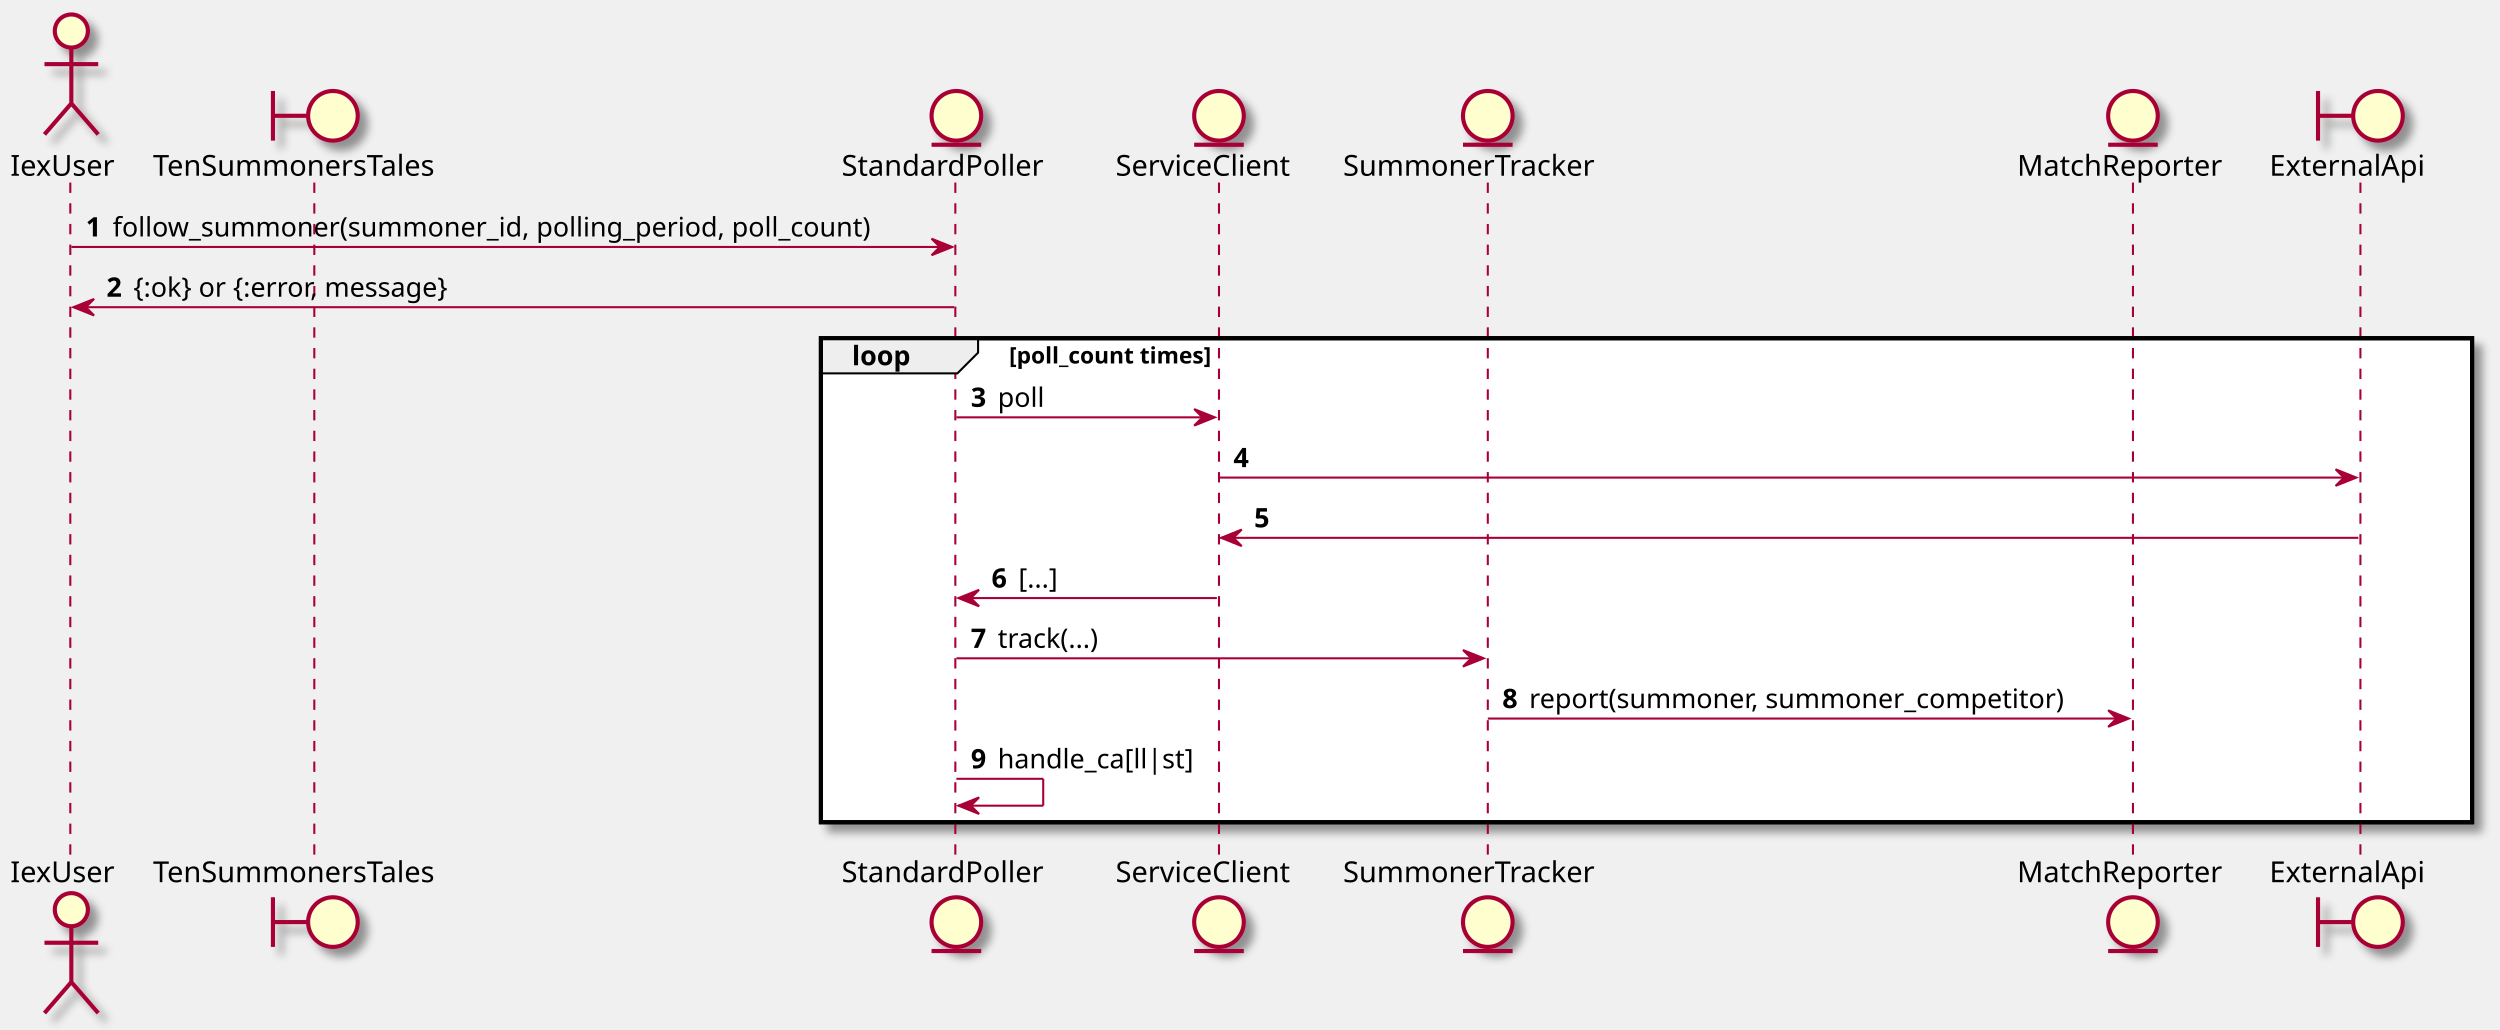
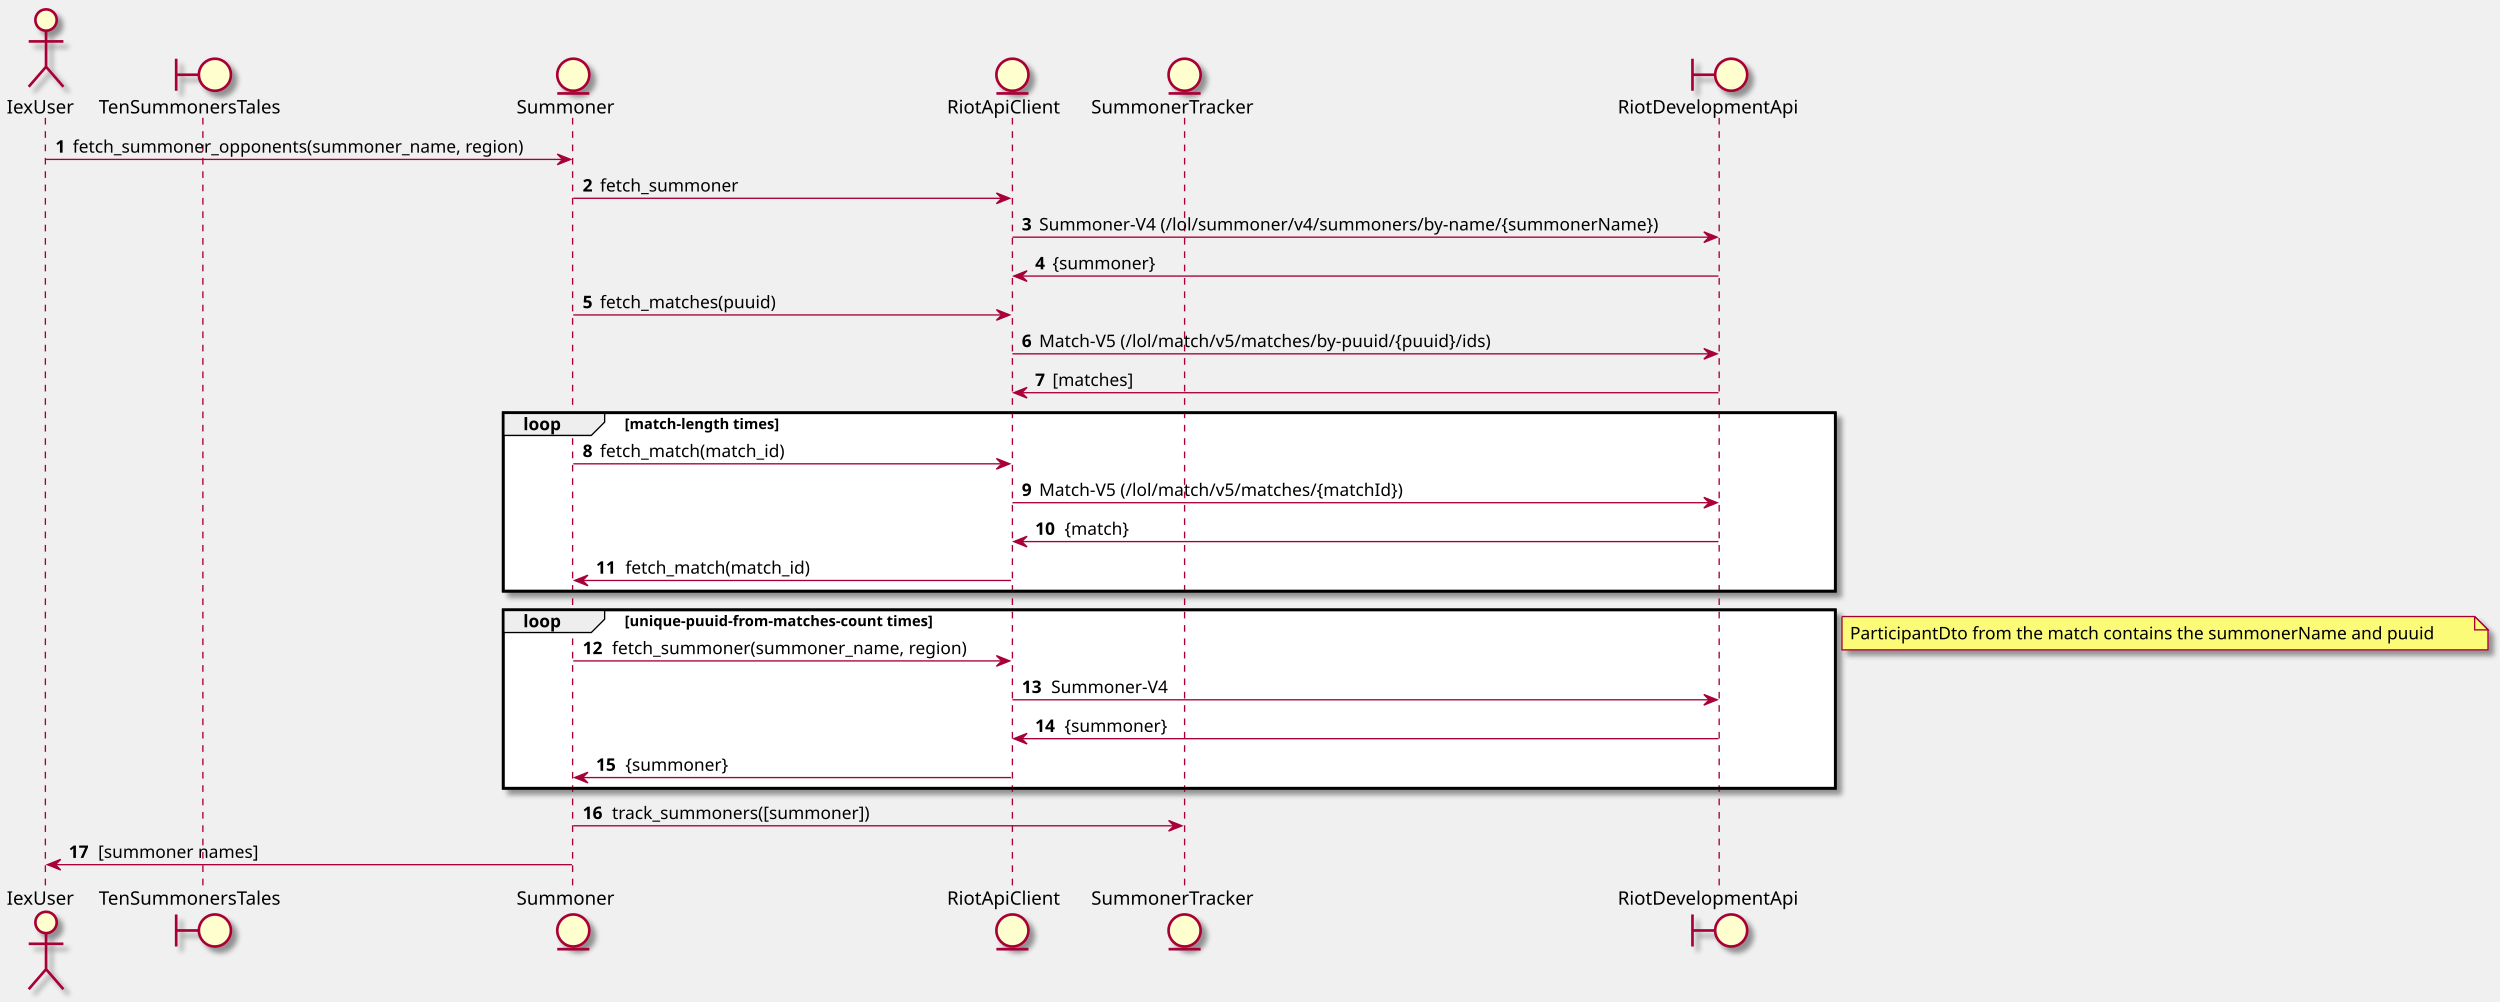
- <svg xmlns="http://www.w3.org/2000/svg" contentScriptType="application/ecmascript" contentStyleType="text/css" height="498px" preserveAspectRatio="none" style="width:1209px;height:498px;background:#FFFFFF;" version="1.1" viewBox="0 0 1209 498" width="1209px" zoomAndPan="magnify">
+ <svg xmlns="http://www.w3.org/2000/svg" contentScriptType="application/ecmascript" contentStyleType="text/css" height="750px" preserveAspectRatio="none" style="width:1873px;height:750px;background:#FFFFFF;" version="1.1" viewBox="0 0 1873 750" width="1873px" zoomAndPan="magnify">
  <defs>
-     <filter height="300%" id="f1xxu3hbx9za25" width="300%" x="-1" y="-1">
+     <filter height="300%" id="f1d9ksfx1lgm5l" width="300%" x="-1" y="-1">
      <feGaussianBlur result="blurOut" stdDeviation="2.0" />
      <feColorMatrix in="blurOut" result="blurOut2" type="matrix" values="0 0 0 0 0 0 0 0 0 0 0 0 0 0 0 0 0 0 .4 0" />
      <feOffset dx="4.0" dy="4.0" in="blurOut2" result="blurOut3" />
      <feBlend in="SourceGraphic" in2="blurOut3" mode="normal" />
    </filter>
  </defs>
  <g>
-     <rect fill="#FFFFFF" filter="url(#f1xxu3hbx9za25)" height="234.062" style="stroke:#000000;stroke-width:2.0;" width="798.5" x="397" y="163.562" />
-     <line style="stroke:#A80036;stroke-width:1.0;stroke-dasharray:5.0,5.0;" x1="34" x2="34" y1="88.297" y2="414.625" />
-     <line style="stroke:#A80036;stroke-width:1.0;stroke-dasharray:5.0,5.0;" x1="152" x2="152" y1="88.297" y2="414.625" />
-     <line style="stroke:#A80036;stroke-width:1.0;stroke-dasharray:5.0,5.0;" x1="462" x2="462" y1="88.297" y2="414.625" />
-     <line style="stroke:#A80036;stroke-width:1.0;stroke-dasharray:5.0,5.0;" x1="589.5" x2="589.5" y1="88.297" y2="414.625" />
-     <line style="stroke:#A80036;stroke-width:1.0;stroke-dasharray:5.0,5.0;" x1="719.5" x2="719.5" y1="88.297" y2="414.625" />
-     <line style="stroke:#A80036;stroke-width:1.0;stroke-dasharray:5.0,5.0;" x1="1031.5" x2="1031.5" y1="88.297" y2="414.625" />
-     <line style="stroke:#A80036;stroke-width:1.0;stroke-dasharray:5.0,5.0;" x1="1141.5" x2="1141.5" y1="88.297" y2="414.625" />
+     <rect fill="#FFFFFF" filter="url(#f1d9ksfx1lgm5l)" height="133.664" style="stroke:#000000;stroke-width:2.0;" width="998" x="377" y="309.227" />
+     <rect fill="#FFFFFF" filter="url(#f1d9ksfx1lgm5l)" height="133.664" style="stroke:#000000;stroke-width:2.0;" width="998" x="377" y="456.891" />
+     <line style="stroke:#A80036;stroke-width:1.0;stroke-dasharray:5.0,5.0;" x1="34" x2="34" y1="88.297" y2="665.82" />
+     <line style="stroke:#A80036;stroke-width:1.0;stroke-dasharray:5.0,5.0;" x1="152" x2="152" y1="88.297" y2="665.82" />
+     <line style="stroke:#A80036;stroke-width:1.0;stroke-dasharray:5.0,5.0;" x1="429" x2="429" y1="88.297" y2="665.82" />
+     <line style="stroke:#A80036;stroke-width:1.0;stroke-dasharray:5.0,5.0;" x1="758.5" x2="758.5" y1="88.297" y2="665.82" />
+     <line style="stroke:#A80036;stroke-width:1.0;stroke-dasharray:5.0,5.0;" x1="887.5" x2="887.5" y1="88.297" y2="665.82" />
+     <line style="stroke:#A80036;stroke-width:1.0;stroke-dasharray:5.0,5.0;" x1="1288" x2="1288" y1="88.297" y2="665.82" />
    <text fill="#000000" font-family="sans-serif" font-size="14" lengthAdjust="spacing" textLength="53" x="5" y="84.995">IexUser</text>
-     <ellipse cx="34.5" cy="15" fill="#FEFECE" filter="url(#f1xxu3hbx9za25)" rx="8" ry="8" style="stroke:#A80036;stroke-width:2.0;" />
-     <path d="M34.5,23 L34.5,50 M21.5,31 L47.5,31 M34.5,50 L21.5,65 M34.5,50 L47.5,65 " fill="none" filter="url(#f1xxu3hbx9za25)" style="stroke:#A80036;stroke-width:2.0;" />
-     <text fill="#000000" font-family="sans-serif" font-size="14" lengthAdjust="spacing" textLength="53" x="5" y="426.62">IexUser</text>
-     <ellipse cx="34.5" cy="439.922" fill="#FEFECE" filter="url(#f1xxu3hbx9za25)" rx="8" ry="8" style="stroke:#A80036;stroke-width:2.0;" />
-     <path d="M34.5,447.922 L34.5,474.922 M21.5,455.922 L47.5,455.922 M34.5,474.922 L21.5,489.922 M34.5,474.922 L47.5,489.922 " fill="none" filter="url(#f1xxu3hbx9za25)" style="stroke:#A80036;stroke-width:2.0;" />
+     <ellipse cx="34.5" cy="15" fill="#FEFECE" filter="url(#f1d9ksfx1lgm5l)" rx="8" ry="8" style="stroke:#A80036;stroke-width:2.0;" />
+     <path d="M34.5,23 L34.5,50 M21.5,31 L47.5,31 M34.5,50 L21.5,65 M34.5,50 L47.5,65 " fill="none" filter="url(#f1d9ksfx1lgm5l)" style="stroke:#A80036;stroke-width:2.0;" />
+     <text fill="#000000" font-family="sans-serif" font-size="14" lengthAdjust="spacing" textLength="53" x="5" y="677.815">IexUser</text>
+     <ellipse cx="34.5" cy="691.117" fill="#FEFECE" filter="url(#f1d9ksfx1lgm5l)" rx="8" ry="8" style="stroke:#A80036;stroke-width:2.0;" />
+     <path d="M34.5,699.117 L34.5,726.117 M21.5,707.117 L47.5,707.117 M34.5,726.117 L21.5,741.117 M34.5,726.117 L47.5,741.117 " fill="none" filter="url(#f1d9ksfx1lgm5l)" style="stroke:#A80036;stroke-width:2.0;" />
    <text fill="#000000" font-family="sans-serif" font-size="14" lengthAdjust="spacing" textLength="151" x="74" y="84.995">TenSummonersTales</text>
-     <path d="M132,44 L132,68 M132,56 L149,56 " fill="none" filter="url(#f1xxu3hbx9za25)" style="stroke:#A80036;stroke-width:2.0;" />
-     <ellipse cx="161" cy="56" fill="#FEFECE" filter="url(#f1xxu3hbx9za25)" rx="12" ry="12" style="stroke:#A80036;stroke-width:2.0;" />
-     <text fill="#000000" font-family="sans-serif" font-size="14" lengthAdjust="spacing" textLength="151" x="74" y="426.62">TenSummonersTales</text>
-     <path d="M132,433.922 L132,457.922 M132,445.922 L149,445.922 " fill="none" filter="url(#f1xxu3hbx9za25)" style="stroke:#A80036;stroke-width:2.0;" />
-     <ellipse cx="161" cy="445.922" fill="#FEFECE" filter="url(#f1xxu3hbx9za25)" rx="12" ry="12" style="stroke:#A80036;stroke-width:2.0;" />
-     <text fill="#000000" font-family="sans-serif" font-size="14" lengthAdjust="spacing" textLength="105" x="407" y="84.995">StandardPoller</text>
-     <ellipse cx="462.5" cy="56" fill="#FEFECE" filter="url(#f1xxu3hbx9za25)" rx="12" ry="12" style="stroke:#A80036;stroke-width:2.0;" />
-     <line style="stroke:#A80036;stroke-width:2.0;" x1="450.5" x2="474.5" y1="70" y2="70" />
-     <text fill="#000000" font-family="sans-serif" font-size="14" lengthAdjust="spacing" textLength="105" x="407" y="426.62">StandardPoller</text>
-     <ellipse cx="462.5" cy="445.922" fill="#FEFECE" filter="url(#f1xxu3hbx9za25)" rx="12" ry="12" style="stroke:#A80036;stroke-width:2.0;" />
-     <line style="stroke:#A80036;stroke-width:2.0;" x1="450.5" x2="474.5" y1="459.922" y2="459.922" />
-     <text fill="#000000" font-family="sans-serif" font-size="14" lengthAdjust="spacing" textLength="94" x="539.5" y="84.995">ServiceClient</text>
-     <ellipse cx="589.5" cy="56" fill="#FEFECE" filter="url(#f1xxu3hbx9za25)" rx="12" ry="12" style="stroke:#A80036;stroke-width:2.0;" />
-     <line style="stroke:#A80036;stroke-width:2.0;" x1="577.5" x2="601.5" y1="70" y2="70" />
-     <text fill="#000000" font-family="sans-serif" font-size="14" lengthAdjust="spacing" textLength="94" x="539.5" y="426.62">ServiceClient</text>
-     <ellipse cx="589.5" cy="445.922" fill="#FEFECE" filter="url(#f1xxu3hbx9za25)" rx="12" ry="12" style="stroke:#A80036;stroke-width:2.0;" />
-     <line style="stroke:#A80036;stroke-width:2.0;" x1="577.5" x2="601.5" y1="459.922" y2="459.922" />
-     <text fill="#000000" font-family="sans-serif" font-size="14" lengthAdjust="spacing" textLength="134" x="649.5" y="84.995">SummonerTracker</text>
-     <ellipse cx="719.5" cy="56" fill="#FEFECE" filter="url(#f1xxu3hbx9za25)" rx="12" ry="12" style="stroke:#A80036;stroke-width:2.0;" />
-     <line style="stroke:#A80036;stroke-width:2.0;" x1="707.5" x2="731.5" y1="70" y2="70" />
-     <text fill="#000000" font-family="sans-serif" font-size="14" lengthAdjust="spacing" textLength="134" x="649.5" y="426.62">SummonerTracker</text>
-     <ellipse cx="719.5" cy="445.922" fill="#FEFECE" filter="url(#f1xxu3hbx9za25)" rx="12" ry="12" style="stroke:#A80036;stroke-width:2.0;" />
-     <line style="stroke:#A80036;stroke-width:2.0;" x1="707.5" x2="731.5" y1="459.922" y2="459.922" />
-     <text fill="#000000" font-family="sans-serif" font-size="14" lengthAdjust="spacing" textLength="106" x="975.5" y="84.995">MatchReporter</text>
-     <ellipse cx="1031.5" cy="56" fill="#FEFECE" filter="url(#f1xxu3hbx9za25)" rx="12" ry="12" style="stroke:#A80036;stroke-width:2.0;" />
-     <line style="stroke:#A80036;stroke-width:2.0;" x1="1019.5" x2="1043.5" y1="70" y2="70" />
-     <text fill="#000000" font-family="sans-serif" font-size="14" lengthAdjust="spacing" textLength="106" x="975.5" y="426.62">MatchReporter</text>
-     <ellipse cx="1031.5" cy="445.922" fill="#FEFECE" filter="url(#f1xxu3hbx9za25)" rx="12" ry="12" style="stroke:#A80036;stroke-width:2.0;" />
-     <line style="stroke:#A80036;stroke-width:2.0;" x1="1019.5" x2="1043.5" y1="459.922" y2="459.922" />
-     <text fill="#000000" font-family="sans-serif" font-size="14" lengthAdjust="spacing" textLength="82" x="1097.5" y="84.995">ExternalApi</text>
-     <path d="M1121,44 L1121,68 M1121,56 L1138,56 " fill="none" filter="url(#f1xxu3hbx9za25)" style="stroke:#A80036;stroke-width:2.0;" />
-     <ellipse cx="1150" cy="56" fill="#FEFECE" filter="url(#f1xxu3hbx9za25)" rx="12" ry="12" style="stroke:#A80036;stroke-width:2.0;" />
-     <text fill="#000000" font-family="sans-serif" font-size="14" lengthAdjust="spacing" textLength="82" x="1097.5" y="426.62">ExternalApi</text>
-     <path d="M1121,433.922 L1121,457.922 M1121,445.922 L1138,445.922 " fill="none" filter="url(#f1xxu3hbx9za25)" style="stroke:#A80036;stroke-width:2.0;" />
-     <ellipse cx="1150" cy="445.922" fill="#FEFECE" filter="url(#f1xxu3hbx9za25)" rx="12" ry="12" style="stroke:#A80036;stroke-width:2.0;" />
-     <polygon fill="#A80036" points="450.5,115.43,460.5,119.43,450.5,123.43,454.5,119.43" style="stroke:#A80036;stroke-width:1.0;" />
-     <line style="stroke:#A80036;stroke-width:1.0;" x1="34.5" x2="456.5" y1="119.43" y2="119.43" />
+     <path d="M132,44 L132,68 M132,56 L149,56 " fill="none" filter="url(#f1d9ksfx1lgm5l)" style="stroke:#A80036;stroke-width:2.0;" />
+     <ellipse cx="161" cy="56" fill="#FEFECE" filter="url(#f1d9ksfx1lgm5l)" rx="12" ry="12" style="stroke:#A80036;stroke-width:2.0;" />
+     <text fill="#000000" font-family="sans-serif" font-size="14" lengthAdjust="spacing" textLength="151" x="74" y="677.815">TenSummonersTales</text>
+     <path d="M132,685.117 L132,709.117 M132,697.117 L149,697.117 " fill="none" filter="url(#f1d9ksfx1lgm5l)" style="stroke:#A80036;stroke-width:2.0;" />
+     <ellipse cx="161" cy="697.117" fill="#FEFECE" filter="url(#f1d9ksfx1lgm5l)" rx="12" ry="12" style="stroke:#A80036;stroke-width:2.0;" />
+     <text fill="#000000" font-family="sans-serif" font-size="14" lengthAdjust="spacing" textLength="79" x="387" y="84.995">Summoner</text>
+     <ellipse cx="429.5" cy="56" fill="#FEFECE" filter="url(#f1d9ksfx1lgm5l)" rx="12" ry="12" style="stroke:#A80036;stroke-width:2.0;" />
+     <line style="stroke:#A80036;stroke-width:2.0;" x1="417.5" x2="441.5" y1="70" y2="70" />
+     <text fill="#000000" font-family="sans-serif" font-size="14" lengthAdjust="spacing" textLength="79" x="387" y="677.815">Summoner</text>
+     <ellipse cx="429.5" cy="697.117" fill="#FEFECE" filter="url(#f1d9ksfx1lgm5l)" rx="12" ry="12" style="stroke:#A80036;stroke-width:2.0;" />
+     <line style="stroke:#A80036;stroke-width:2.0;" x1="417.5" x2="441.5" y1="711.117" y2="711.117" />
+     <text fill="#000000" font-family="sans-serif" font-size="14" lengthAdjust="spacing" textLength="92" x="709.5" y="84.995">RiotApiClient</text>
+     <ellipse cx="758.5" cy="56" fill="#FEFECE" filter="url(#f1d9ksfx1lgm5l)" rx="12" ry="12" style="stroke:#A80036;stroke-width:2.0;" />
+     <line style="stroke:#A80036;stroke-width:2.0;" x1="746.5" x2="770.5" y1="70" y2="70" />
+     <text fill="#000000" font-family="sans-serif" font-size="14" lengthAdjust="spacing" textLength="92" x="709.5" y="677.815">RiotApiClient</text>
+     <ellipse cx="758.5" cy="697.117" fill="#FEFECE" filter="url(#f1d9ksfx1lgm5l)" rx="12" ry="12" style="stroke:#A80036;stroke-width:2.0;" />
+     <line style="stroke:#A80036;stroke-width:2.0;" x1="746.5" x2="770.5" y1="711.117" y2="711.117" />
+     <text fill="#000000" font-family="sans-serif" font-size="14" lengthAdjust="spacing" textLength="134" x="817.5" y="84.995">SummonerTracker</text>
+     <ellipse cx="887.5" cy="56" fill="#FEFECE" filter="url(#f1d9ksfx1lgm5l)" rx="12" ry="12" style="stroke:#A80036;stroke-width:2.0;" />
+     <line style="stroke:#A80036;stroke-width:2.0;" x1="875.5" x2="899.5" y1="70" y2="70" />
+     <text fill="#000000" font-family="sans-serif" font-size="14" lengthAdjust="spacing" textLength="134" x="817.5" y="677.815">SummonerTracker</text>
+     <ellipse cx="887.5" cy="697.117" fill="#FEFECE" filter="url(#f1d9ksfx1lgm5l)" rx="12" ry="12" style="stroke:#A80036;stroke-width:2.0;" />
+     <line style="stroke:#A80036;stroke-width:2.0;" x1="875.5" x2="899.5" y1="711.117" y2="711.117" />
+     <text fill="#000000" font-family="sans-serif" font-size="14" lengthAdjust="spacing" textLength="147" x="1212" y="84.995">RiotDevelopmentApi</text>
+     <path d="M1268,44 L1268,68 M1268,56 L1285,56 " fill="none" filter="url(#f1d9ksfx1lgm5l)" style="stroke:#A80036;stroke-width:2.0;" />
+     <ellipse cx="1297" cy="56" fill="#FEFECE" filter="url(#f1d9ksfx1lgm5l)" rx="12" ry="12" style="stroke:#A80036;stroke-width:2.0;" />
+     <text fill="#000000" font-family="sans-serif" font-size="14" lengthAdjust="spacing" textLength="147" x="1212" y="677.815">RiotDevelopmentApi</text>
+     <path d="M1268,685.117 L1268,709.117 M1268,697.117 L1285,697.117 " fill="none" filter="url(#f1d9ksfx1lgm5l)" style="stroke:#A80036;stroke-width:2.0;" />
+     <ellipse cx="1297" cy="697.117" fill="#FEFECE" filter="url(#f1d9ksfx1lgm5l)" rx="12" ry="12" style="stroke:#A80036;stroke-width:2.0;" />
+     <polygon fill="#A80036" points="417.5,115.43,427.5,119.43,417.5,123.43,421.5,119.43" style="stroke:#A80036;stroke-width:1.0;" />
+     <line style="stroke:#A80036;stroke-width:1.0;" x1="34.5" x2="423.5" y1="119.43" y2="119.43" />
    <text fill="#000000" font-family="sans-serif" font-size="13" font-weight="bold" lengthAdjust="spacing" textLength="9" x="41.5" y="114.364">1</text>
-     <text fill="#000000" font-family="sans-serif" font-size="13" lengthAdjust="spacing" textLength="391" x="54.5" y="114.364">follow_summoner(summoner_id, polling_period, poll_count)</text>
-     <polygon fill="#A80036" points="45.5,144.562,35.5,148.562,45.5,152.562,41.5,148.562" style="stroke:#A80036;stroke-width:1.0;" />
-     <line style="stroke:#A80036;stroke-width:1.0;" x1="39.5" x2="461.5" y1="148.562" y2="148.562" />
-     <text fill="#000000" font-family="sans-serif" font-size="13" font-weight="bold" lengthAdjust="spacing" textLength="9" x="51.5" y="143.497">2</text>
-     <text fill="#000000" font-family="sans-serif" font-size="13" lengthAdjust="spacing" textLength="175" x="64.5" y="143.497">{:ok} or {:error, message}</text>
-     <path d="M397,163.562 L473,163.562 L473,170.562 L463,180.562 L397,180.562 L397,163.562 " fill="#EEEEEE" style="stroke:#000000;stroke-width:1.0;" />
-     <rect fill="none" height="234.062" style="stroke:#000000;stroke-width:2.0;" width="798.5" x="397" y="163.562" />
-     <text fill="#000000" font-family="sans-serif" font-size="13" font-weight="bold" lengthAdjust="spacing" textLength="31" x="412" y="176.629">loop</text>
-     <text fill="#000000" font-family="sans-serif" font-size="11" font-weight="bold" lengthAdjust="spacing" textLength="114" x="488" y="175.773">[poll_count times]</text>
-     <polygon fill="#A80036" points="577.5,197.828,587.5,201.828,577.5,205.828,581.5,201.828" style="stroke:#A80036;stroke-width:1.0;" />
-     <line style="stroke:#A80036;stroke-width:1.0;" x1="462.5" x2="583.5" y1="201.828" y2="201.828" />
-     <text fill="#000000" font-family="sans-serif" font-size="13" font-weight="bold" lengthAdjust="spacing" textLength="9" x="469.5" y="196.762">3</text>
-     <text fill="#000000" font-family="sans-serif" font-size="13" lengthAdjust="spacing" textLength="24" x="482.5" y="196.762">poll</text>
-     <polygon fill="#A80036" points="1129.5,226.961,1139.5,230.961,1129.5,234.961,1133.5,230.961" style="stroke:#A80036;stroke-width:1.0;" />
-     <line style="stroke:#A80036;stroke-width:1.0;" x1="589.5" x2="1135.5" y1="230.961" y2="230.961" />
-     <text fill="#000000" font-family="sans-serif" font-size="13" font-weight="bold" lengthAdjust="spacing" textLength="9" x="596.5" y="225.895">4</text>
-     <text fill="#000000" font-family="sans-serif" font-size="13" lengthAdjust="spacing" textLength="0" x="613.5" y="225.895" />
-     <polygon fill="#A80036" points="600.5,256.094,590.5,260.094,600.5,264.094,596.5,260.094" style="stroke:#A80036;stroke-width:1.0;" />
-     <line style="stroke:#A80036;stroke-width:1.0;" x1="594.5" x2="1140.5" y1="260.094" y2="260.094" />
-     <text fill="#000000" font-family="sans-serif" font-size="13" font-weight="bold" lengthAdjust="spacing" textLength="9" x="606.5" y="255.028">5</text>
-     <text fill="#000000" font-family="sans-serif" font-size="13" lengthAdjust="spacing" textLength="0" x="623.5" y="255.028" />
-     <polygon fill="#A80036" points="473.5,285.227,463.5,289.227,473.5,293.227,469.5,289.227" style="stroke:#A80036;stroke-width:1.0;" />
-     <line style="stroke:#A80036;stroke-width:1.0;" x1="467.5" x2="588.5" y1="289.227" y2="289.227" />
-     <text fill="#000000" font-family="sans-serif" font-size="13" font-weight="bold" lengthAdjust="spacing" textLength="9" x="479.5" y="284.161">6</text>
-     <text fill="#000000" font-family="sans-serif" font-size="13" lengthAdjust="spacing" textLength="22" x="492.5" y="284.161">[...]</text>
-     <polygon fill="#A80036" points="707.5,314.359,717.5,318.359,707.5,322.359,711.5,318.359" style="stroke:#A80036;stroke-width:1.0;" />
-     <line style="stroke:#A80036;stroke-width:1.0;" x1="462.5" x2="713.5" y1="318.359" y2="318.359" />
-     <text fill="#000000" font-family="sans-serif" font-size="13" font-weight="bold" lengthAdjust="spacing" textLength="9" x="469.5" y="313.293">7</text>
-     <text fill="#000000" font-family="sans-serif" font-size="13" lengthAdjust="spacing" textLength="55" x="482.5" y="313.293">track(...)</text>
-     <polygon fill="#A80036" points="1019.5,343.492,1029.5,347.492,1019.5,351.492,1023.5,347.492" style="stroke:#A80036;stroke-width:1.0;" />
-     <line style="stroke:#A80036;stroke-width:1.0;" x1="719.5" x2="1025.5" y1="347.492" y2="347.492" />
-     <text fill="#000000" font-family="sans-serif" font-size="13" font-weight="bold" lengthAdjust="spacing" textLength="9" x="726.5" y="342.426">8</text>
-     <text fill="#000000" font-family="sans-serif" font-size="13" lengthAdjust="spacing" textLength="275" x="739.5" y="342.426">report(summoner, summoner_competitor)</text>
-     <line style="stroke:#A80036;stroke-width:1.0;" x1="462.5" x2="504.5" y1="376.625" y2="376.625" />
-     <line style="stroke:#A80036;stroke-width:1.0;" x1="504.5" x2="504.5" y1="376.625" y2="389.625" />
-     <line style="stroke:#A80036;stroke-width:1.0;" x1="463.5" x2="504.5" y1="389.625" y2="389.625" />
-     <polygon fill="#A80036" points="473.5,385.625,463.5,389.625,473.5,393.625,469.5,389.625" style="stroke:#A80036;stroke-width:1.0;" />
-     <text fill="#000000" font-family="sans-serif" font-size="13" font-weight="bold" lengthAdjust="spacing" textLength="9" x="469.5" y="371.559">9</text>
-     <text fill="#000000" font-family="sans-serif" font-size="13" lengthAdjust="spacing" textLength="100" x="482.5" y="371.559">handle_ca[ll|st]</text>
+     <text fill="#000000" font-family="sans-serif" font-size="13" lengthAdjust="spacing" textLength="358" x="54.5" y="114.364">fetch_summoner_opponents(summoner_name, region)</text>
+     <polygon fill="#A80036" points="746.5,144.562,756.5,148.562,746.5,152.562,750.5,148.562" style="stroke:#A80036;stroke-width:1.0;" />
+     <line style="stroke:#A80036;stroke-width:1.0;" x1="429.5" x2="752.5" y1="148.562" y2="148.562" />
+     <text fill="#000000" font-family="sans-serif" font-size="13" font-weight="bold" lengthAdjust="spacing" textLength="9" x="436.5" y="143.497">2</text>
+     <text fill="#000000" font-family="sans-serif" font-size="13" lengthAdjust="spacing" textLength="110" x="449.5" y="143.497">fetch_summoner</text>
+     <polygon fill="#A80036" points="1276.5,173.695,1286.5,177.695,1276.5,181.695,1280.5,177.695" style="stroke:#A80036;stroke-width:1.0;" />
+     <line style="stroke:#A80036;stroke-width:1.0;" x1="758.5" x2="1282.5" y1="177.695" y2="177.695" />
+     <text fill="#000000" font-family="sans-serif" font-size="13" font-weight="bold" lengthAdjust="spacing" textLength="9" x="765.5" y="172.629">3</text>
+     <text fill="#000000" font-family="sans-serif" font-size="13" lengthAdjust="spacing" textLength="493" x="778.5" y="172.629">Summoner-V4 (/lol/summoner/v4/summoners/by-name/{summonerName})</text>
+     <polygon fill="#A80036" points="769.5,202.828,759.5,206.828,769.5,210.828,765.5,206.828" style="stroke:#A80036;stroke-width:1.0;" />
+     <line style="stroke:#A80036;stroke-width:1.0;" x1="763.5" x2="1287.5" y1="206.828" y2="206.828" />
+     <text fill="#000000" font-family="sans-serif" font-size="13" font-weight="bold" lengthAdjust="spacing" textLength="9" x="775.5" y="201.762">4</text>
+     <text fill="#000000" font-family="sans-serif" font-size="13" lengthAdjust="spacing" textLength="86" x="788.5" y="201.762">{summoner}</text>
+     <polygon fill="#A80036" points="746.5,231.961,756.5,235.961,746.5,239.961,750.5,235.961" style="stroke:#A80036;stroke-width:1.0;" />
+     <line style="stroke:#A80036;stroke-width:1.0;" x1="429.5" x2="752.5" y1="235.961" y2="235.961" />
+     <text fill="#000000" font-family="sans-serif" font-size="13" font-weight="bold" lengthAdjust="spacing" textLength="9" x="436.5" y="230.895">5</text>
+     <text fill="#000000" font-family="sans-serif" font-size="13" lengthAdjust="spacing" textLength="142" x="449.5" y="230.895">fetch_matches(puuid)</text>
+     <polygon fill="#A80036" points="1276.5,261.094,1286.5,265.094,1276.5,269.094,1280.5,265.094" style="stroke:#A80036;stroke-width:1.0;" />
+     <line style="stroke:#A80036;stroke-width:1.0;" x1="758.5" x2="1282.5" y1="265.094" y2="265.094" />
+     <text fill="#000000" font-family="sans-serif" font-size="13" font-weight="bold" lengthAdjust="spacing" textLength="9" x="765.5" y="260.028">6</text>
+     <text fill="#000000" font-family="sans-serif" font-size="13" lengthAdjust="spacing" textLength="360" x="778.5" y="260.028">Match-V5 (/lol/match/v5/matches/by-puuid/{puuid}/ids)</text>
+     <polygon fill="#A80036" points="769.5,290.227,759.5,294.227,769.5,298.227,765.5,294.227" style="stroke:#A80036;stroke-width:1.0;" />
+     <line style="stroke:#A80036;stroke-width:1.0;" x1="763.5" x2="1287.5" y1="294.227" y2="294.227" />
+     <text fill="#000000" font-family="sans-serif" font-size="13" font-weight="bold" lengthAdjust="spacing" textLength="9" x="775.5" y="289.161">7</text>
+     <text fill="#000000" font-family="sans-serif" font-size="13" lengthAdjust="spacing" textLength="66" x="788.5" y="289.161">[matches]</text>
+     <path d="M377,309.227 L453,309.227 L453,316.227 L443,326.227 L377,326.227 L377,309.227 " fill="#EEEEEE" style="stroke:#000000;stroke-width:1.0;" />
+     <rect fill="none" height="133.664" style="stroke:#000000;stroke-width:2.0;" width="998" x="377" y="309.227" />
+     <text fill="#000000" font-family="sans-serif" font-size="13" font-weight="bold" lengthAdjust="spacing" textLength="31" x="392" y="322.293">loop</text>
+     <text fill="#000000" font-family="sans-serif" font-size="11" font-weight="bold" lengthAdjust="spacing" textLength="131" x="468" y="321.437">[match-length times]</text>
+     <polygon fill="#A80036" points="746.5,343.492,756.5,347.492,746.5,351.492,750.5,347.492" style="stroke:#A80036;stroke-width:1.0;" />
+     <line style="stroke:#A80036;stroke-width:1.0;" x1="429.5" x2="752.5" y1="347.492" y2="347.492" />
+     <text fill="#000000" font-family="sans-serif" font-size="13" font-weight="bold" lengthAdjust="spacing" textLength="9" x="436.5" y="342.426">8</text>
+     <text fill="#000000" font-family="sans-serif" font-size="13" lengthAdjust="spacing" textLength="151" x="449.5" y="342.426">fetch_match(match_id)</text>
+     <polygon fill="#A80036" points="1276.5,372.625,1286.5,376.625,1276.5,380.625,1280.5,376.625" style="stroke:#A80036;stroke-width:1.0;" />
+     <line style="stroke:#A80036;stroke-width:1.0;" x1="758.5" x2="1282.5" y1="376.625" y2="376.625" />
+     <text fill="#000000" font-family="sans-serif" font-size="13" font-weight="bold" lengthAdjust="spacing" textLength="9" x="765.5" y="371.559">9</text>
+     <text fill="#000000" font-family="sans-serif" font-size="13" lengthAdjust="spacing" textLength="293" x="778.5" y="371.559">Match-V5 (/lol/match/v5/matches/{matchId})</text>
+     <polygon fill="#A80036" points="769.5,401.758,759.5,405.758,769.5,409.758,765.5,405.758" style="stroke:#A80036;stroke-width:1.0;" />
+     <line style="stroke:#A80036;stroke-width:1.0;" x1="763.5" x2="1287.5" y1="405.758" y2="405.758" />
+     <text fill="#000000" font-family="sans-serif" font-size="13" font-weight="bold" lengthAdjust="spacing" textLength="18" x="775.5" y="400.692">10</text>
+     <text fill="#000000" font-family="sans-serif" font-size="13" lengthAdjust="spacing" textLength="57" x="797.5" y="400.692">{match}</text>
+     <polygon fill="#A80036" points="440.5,430.891,430.5,434.891,440.5,438.891,436.5,434.891" style="stroke:#A80036;stroke-width:1.0;" />
+     <line style="stroke:#A80036;stroke-width:1.0;" x1="434.5" x2="757.5" y1="434.891" y2="434.891" />
+     <text fill="#000000" font-family="sans-serif" font-size="13" font-weight="bold" lengthAdjust="spacing" textLength="18" x="446.5" y="429.825">11</text>
+     <text fill="#000000" font-family="sans-serif" font-size="13" lengthAdjust="spacing" textLength="151" x="468.5" y="429.825">fetch_match(match_id)</text>
+     <path d="M377,456.891 L453,456.891 L453,463.891 L443,473.891 L377,473.891 L377,456.891 " fill="#EEEEEE" style="stroke:#000000;stroke-width:1.0;" />
+     <rect fill="none" height="133.664" style="stroke:#000000;stroke-width:2.0;" width="998" x="377" y="456.891" />
+     <text fill="#000000" font-family="sans-serif" font-size="13" font-weight="bold" lengthAdjust="spacing" textLength="31" x="392" y="469.957">loop</text>
+     <text fill="#000000" font-family="sans-serif" font-size="11" font-weight="bold" lengthAdjust="spacing" textLength="264" x="468" y="469.101">[unique-puuid-from-matches-count times]</text>
+     <path d="M1380,461.891 L1380,486.891 L1864,486.891 L1864,471.891 L1854,461.891 L1380,461.891 " fill="#FBFB77" filter="url(#f1d9ksfx1lgm5l)" style="stroke:#A80036;stroke-width:1.0;" />
+     <path d="M1854,461.891 L1854,471.891 L1864,471.891 L1854,461.891 " fill="#FBFB77" style="stroke:#A80036;stroke-width:1.0;" />
+     <text fill="#000000" font-family="sans-serif" font-size="13" lengthAdjust="spacing" textLength="463" x="1386" y="478.957">ParticipantDto from the match contains the summonerName and puuid</text>
+     <polygon fill="#A80036" points="746.5,491.156,756.5,495.156,746.5,499.156,750.5,495.156" style="stroke:#A80036;stroke-width:1.0;" />
+     <line style="stroke:#A80036;stroke-width:1.0;" x1="429.5" x2="752.5" y1="495.156" y2="495.156" />
+     <text fill="#000000" font-family="sans-serif" font-size="13" font-weight="bold" lengthAdjust="spacing" textLength="18" x="436.5" y="490.09">12</text>
+     <text fill="#000000" font-family="sans-serif" font-size="13" lengthAdjust="spacing" textLength="283" x="458.5" y="490.09">fetch_summoner(summoner_name, region)</text>
+     <polygon fill="#A80036" points="1276.5,520.289,1286.5,524.289,1276.5,528.289,1280.5,524.289" style="stroke:#A80036;stroke-width:1.0;" />
+     <line style="stroke:#A80036;stroke-width:1.0;" x1="758.5" x2="1282.5" y1="524.289" y2="524.289" />
+     <text fill="#000000" font-family="sans-serif" font-size="13" font-weight="bold" lengthAdjust="spacing" textLength="18" x="765.5" y="519.223">13</text>
+     <text fill="#000000" font-family="sans-serif" font-size="13" lengthAdjust="spacing" textLength="93" x="787.5" y="519.223">Summoner-V4</text>
+     <polygon fill="#A80036" points="769.5,549.422,759.5,553.422,769.5,557.422,765.5,553.422" style="stroke:#A80036;stroke-width:1.0;" />
+     <line style="stroke:#A80036;stroke-width:1.0;" x1="763.5" x2="1287.5" y1="553.422" y2="553.422" />
+     <text fill="#000000" font-family="sans-serif" font-size="13" font-weight="bold" lengthAdjust="spacing" textLength="18" x="775.5" y="548.356">14</text>
+     <text fill="#000000" font-family="sans-serif" font-size="13" lengthAdjust="spacing" textLength="86" x="797.5" y="548.356">{summoner}</text>
+     <polygon fill="#A80036" points="440.5,578.555,430.5,582.555,440.5,586.555,436.5,582.555" style="stroke:#A80036;stroke-width:1.0;" />
+     <line style="stroke:#A80036;stroke-width:1.0;" x1="434.5" x2="757.5" y1="582.555" y2="582.555" />
+     <text fill="#000000" font-family="sans-serif" font-size="13" font-weight="bold" lengthAdjust="spacing" textLength="18" x="446.5" y="577.489">15</text>
+     <text fill="#000000" font-family="sans-serif" font-size="13" lengthAdjust="spacing" textLength="86" x="468.5" y="577.489">{summoner}</text>
+     <polygon fill="#A80036" points="875.5,614.688,885.5,618.688,875.5,622.688,879.5,618.688" style="stroke:#A80036;stroke-width:1.0;" />
+     <line style="stroke:#A80036;stroke-width:1.0;" x1="429.5" x2="881.5" y1="618.688" y2="618.688" />
+     <text fill="#000000" font-family="sans-serif" font-size="13" font-weight="bold" lengthAdjust="spacing" textLength="18" x="436.5" y="613.622">16</text>
+     <text fill="#000000" font-family="sans-serif" font-size="13" lengthAdjust="spacing" textLength="207" x="458.5" y="613.622">track_summoners([summoner])</text>
+     <polygon fill="#A80036" points="45.5,643.82,35.5,647.82,45.5,651.82,41.5,647.82" style="stroke:#A80036;stroke-width:1.0;" />
+     <line style="stroke:#A80036;stroke-width:1.0;" x1="39.5" x2="428.5" y1="647.82" y2="647.82" />
+     <text fill="#000000" font-family="sans-serif" font-size="13" font-weight="bold" lengthAdjust="spacing" textLength="18" x="51.5" y="642.754">17</text>
+     <text fill="#000000" font-family="sans-serif" font-size="13" lengthAdjust="spacing" textLength="128" x="73.5" y="642.754">[summoner names]</text>
  </g>
</svg>
